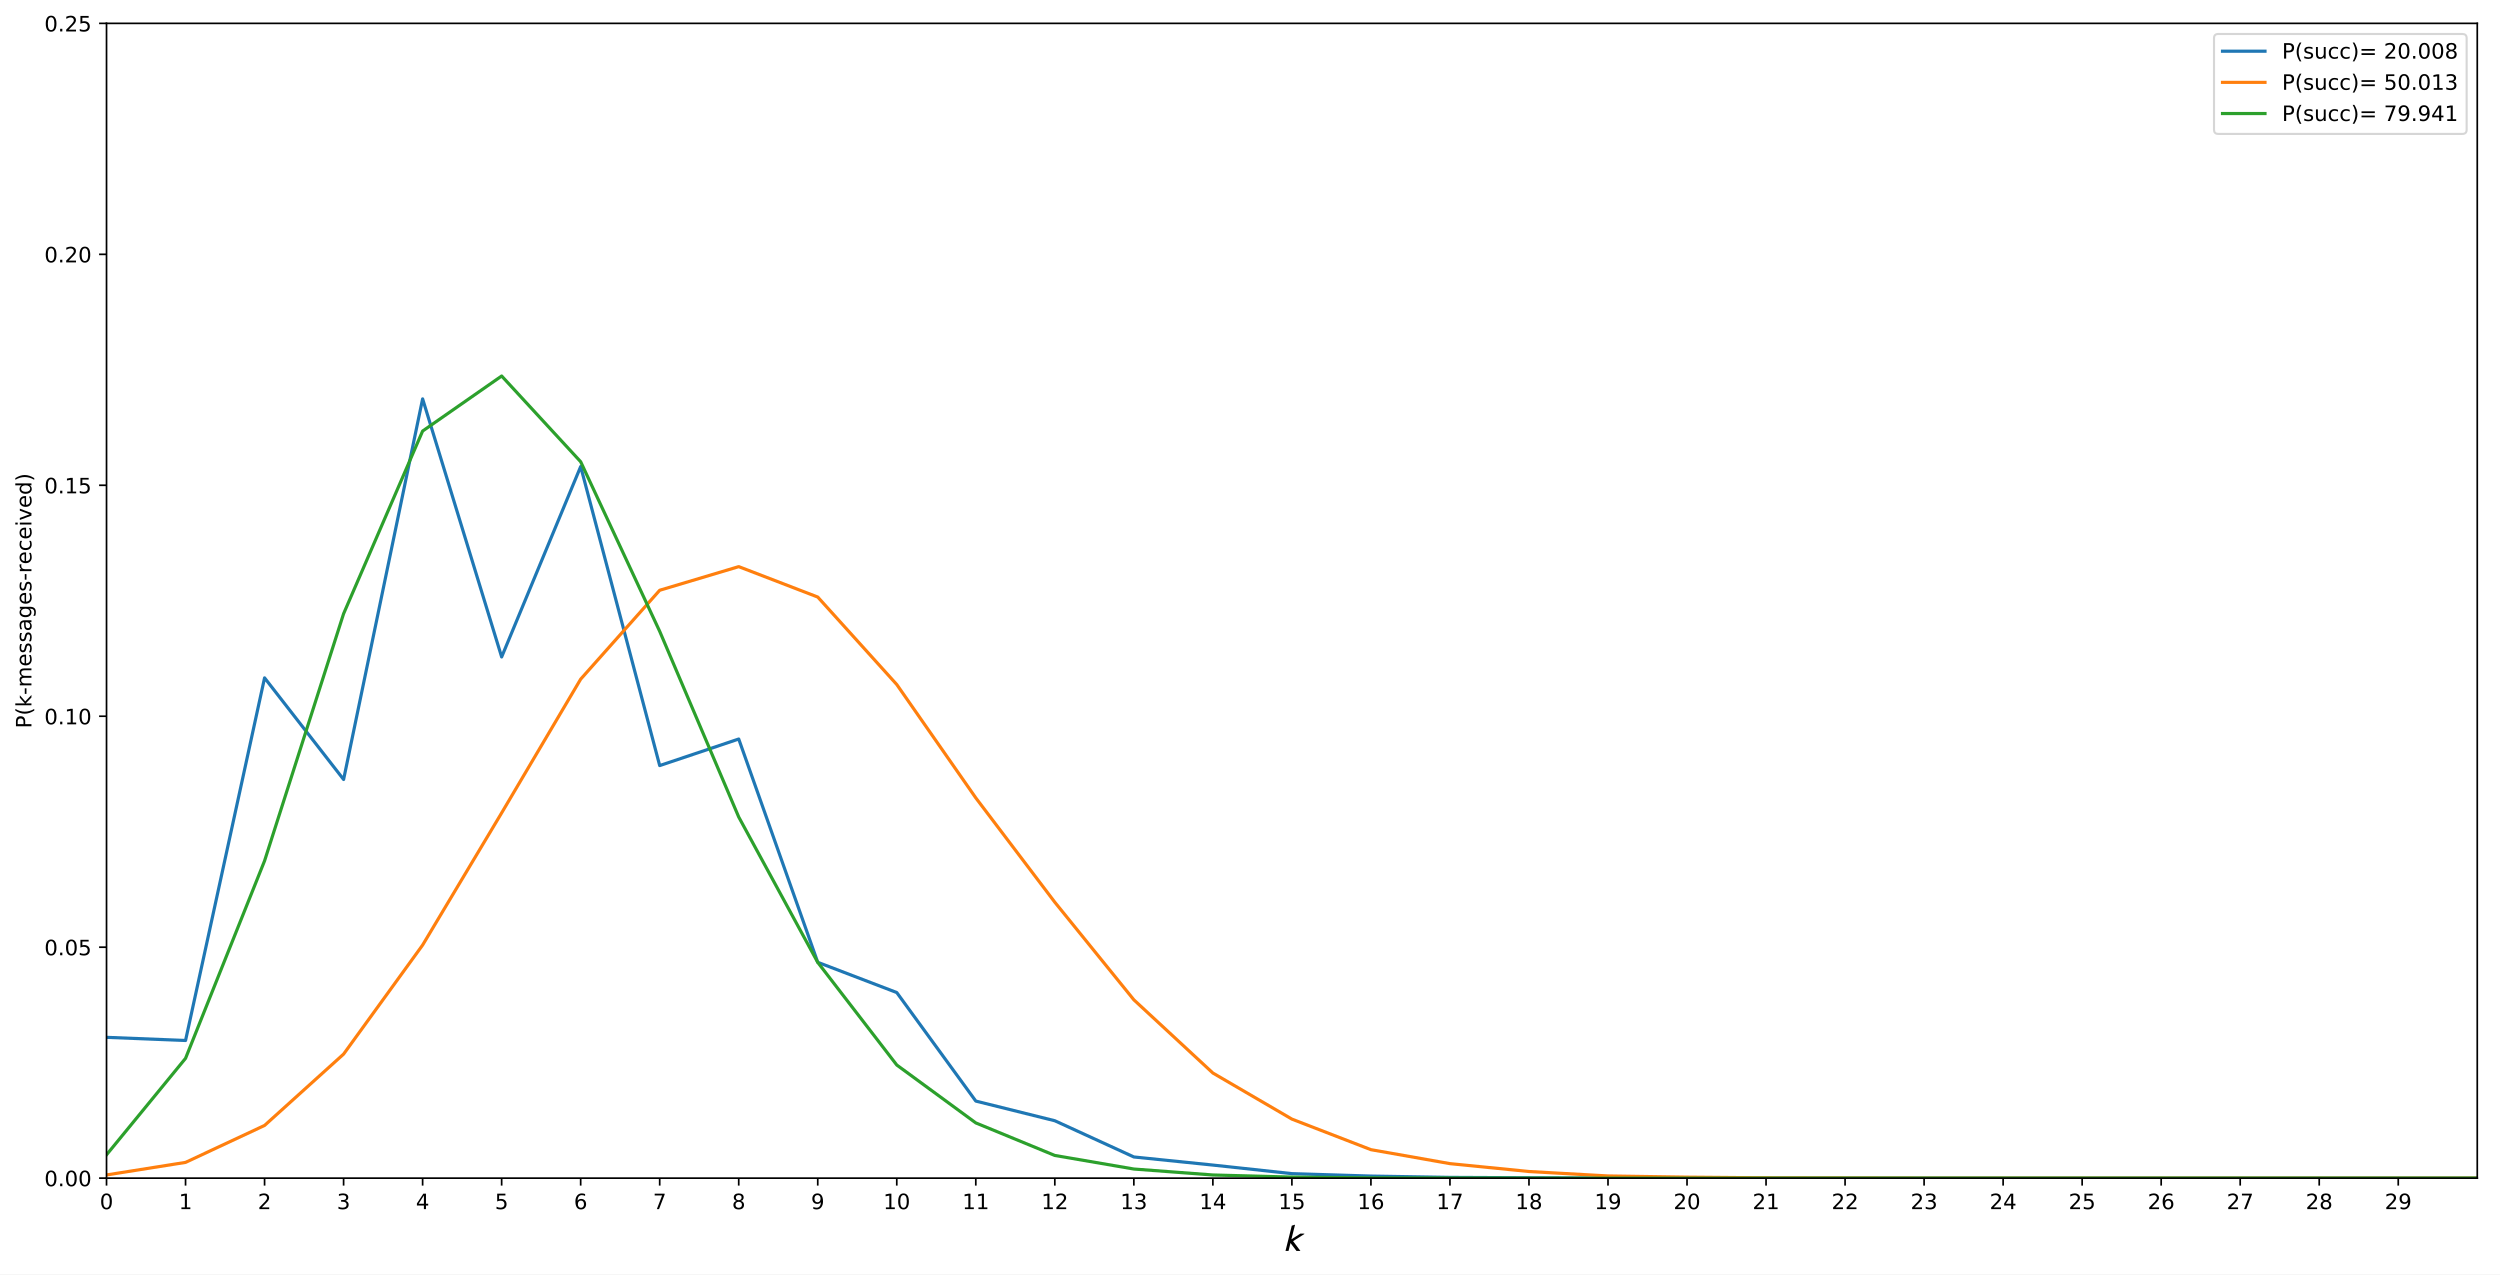
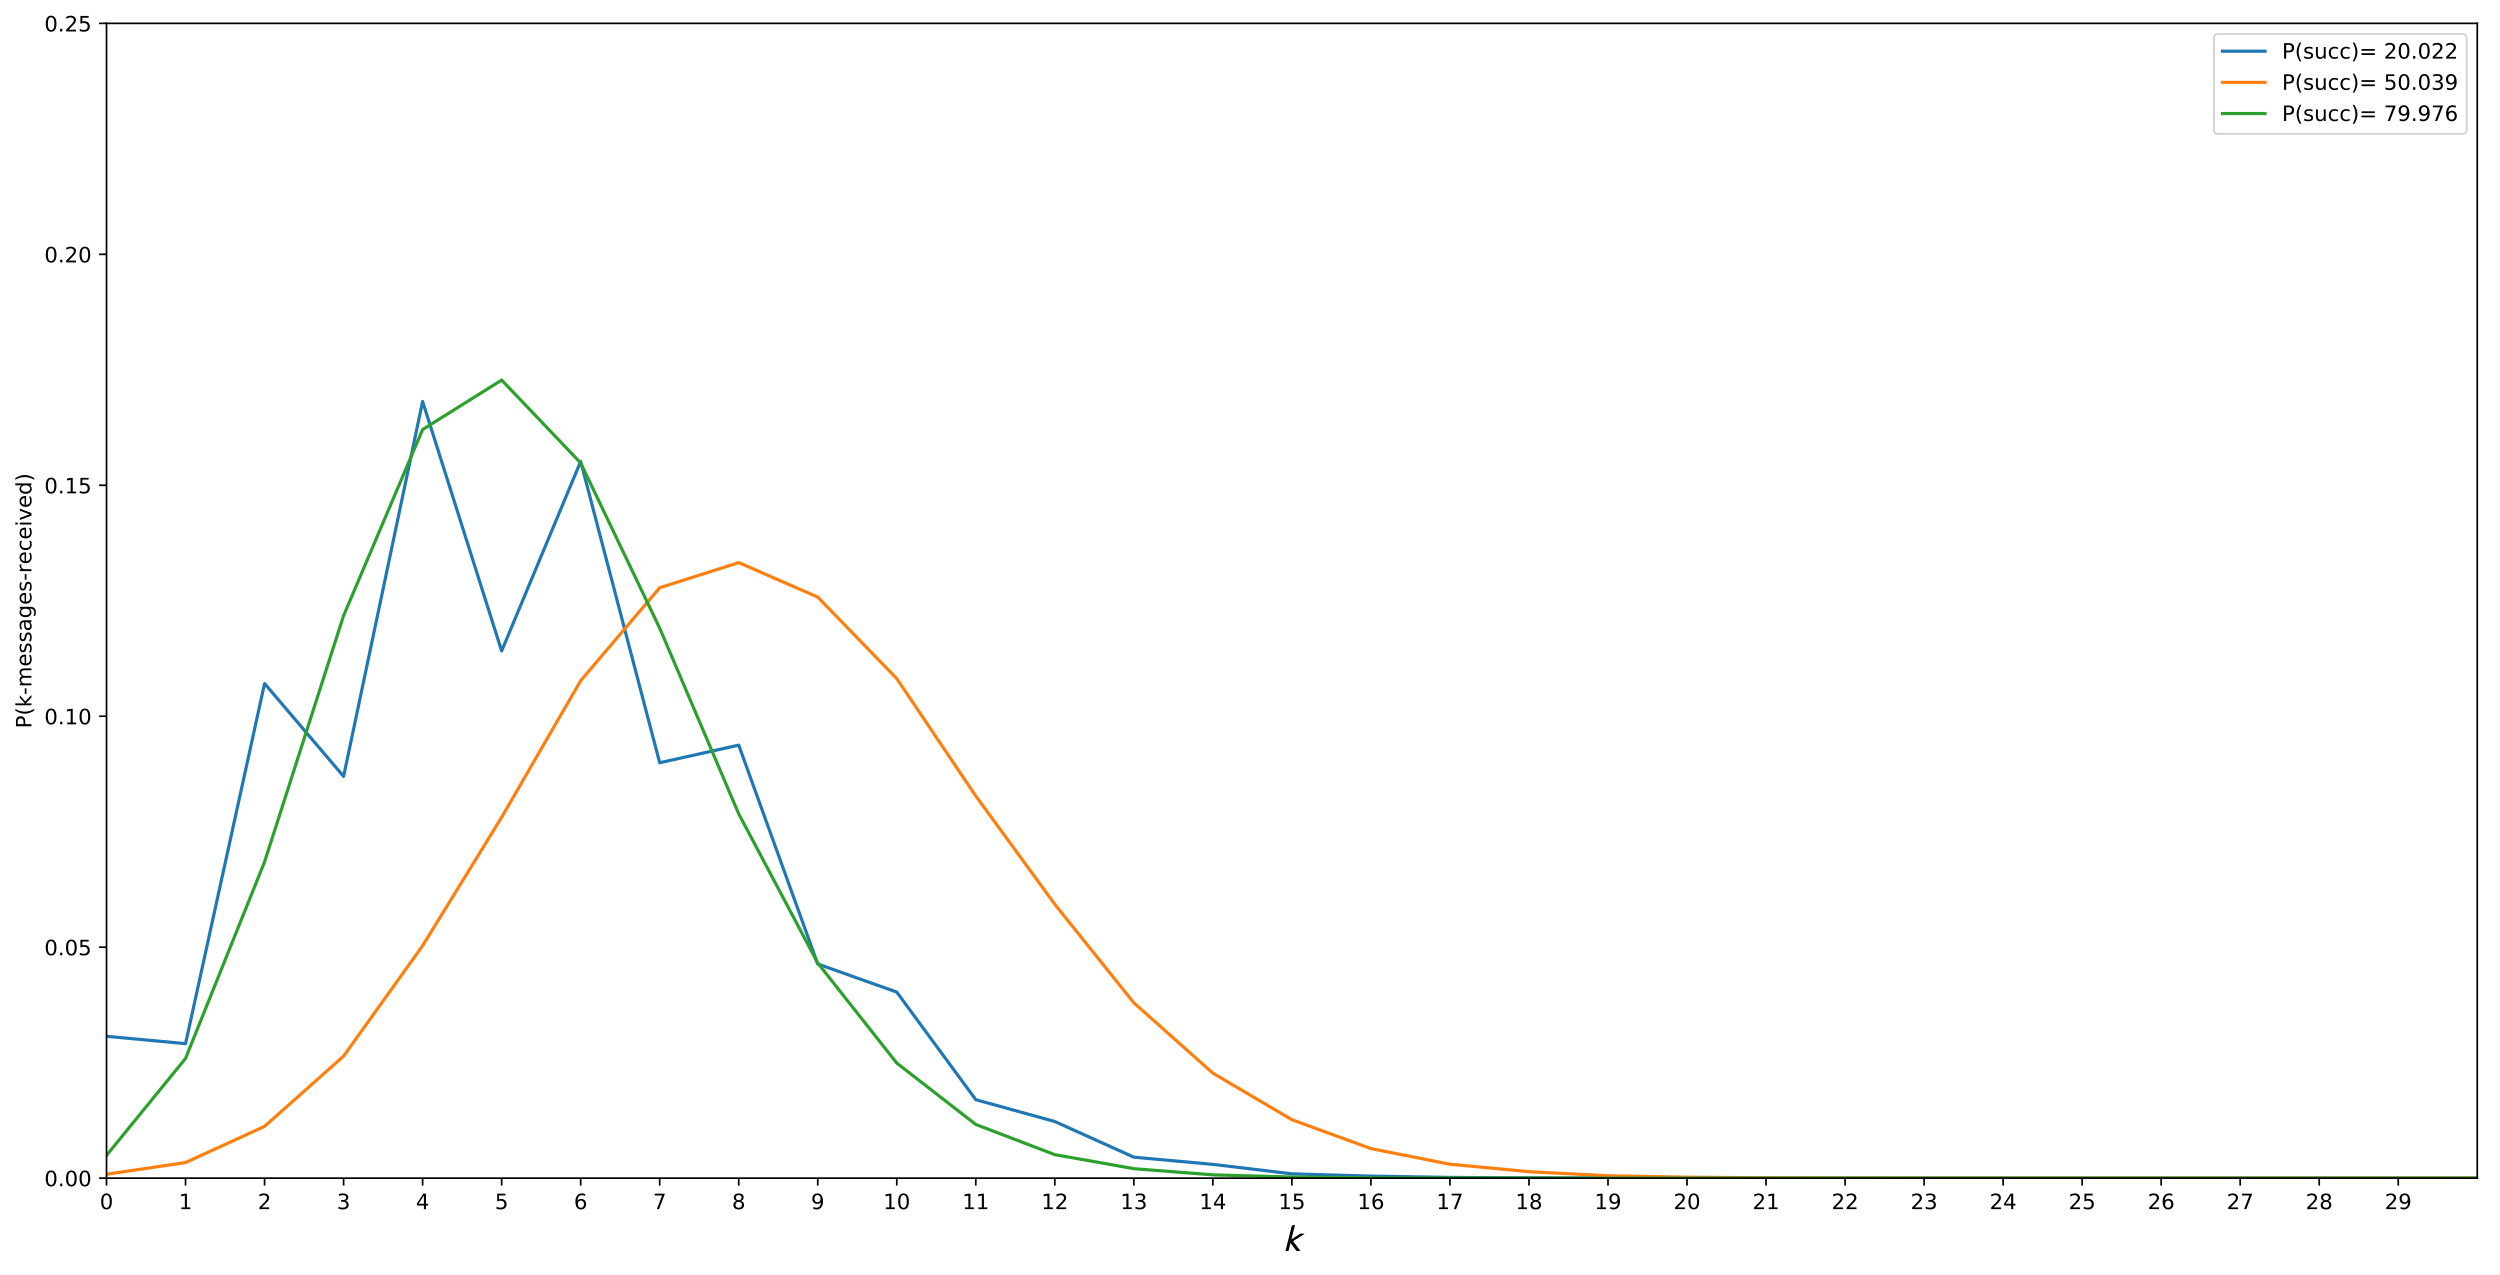
<svg xmlns="http://www.w3.org/2000/svg" xmlns:xlink="http://www.w3.org/1999/xlink" height="599.898pt" version="1.1" viewBox="0 0 1176.844 599.898" width="1176.844pt">
  <defs>
    <style type="text/css">
*{stroke-linecap:butt;stroke-linejoin:round;}
  </style>
  </defs>
  <g id="figure_1">
    <g id="patch_1">
      <path d="M 0 599.898  L 1176.844 599.898  L 1176.844 0  L 0 0  z " style="fill:#ffffff;" />
    </g>
    <g id="axes_1">
      <g id="patch_2">
        <path d="M 50.144 554.599  L 1166.144 554.599  L 1166.144 10.999  L 50.144 10.999  z " style="fill:#ffffff;" />
      </g>
      <g id="matplotlib.axis_1">
        <g id="xtick_1">
          <g id="line2d_1">
            <defs>
-               <path d="M 0 0  L 0 3.5  " id="m2c16e39ec2" style="stroke:#000000;stroke-width:0.8;" />
-             </defs>
-             <g>
-               <use style="stroke:#000000;stroke-width:0.8;" x="50.144" xlink:href="#m2c16e39ec2" y="554.599" />
+               <path d="M 0 0  L 0 3.5  " id="m6e1ed3cbc1" style="stroke:#000000;stroke-width:0.8;" />
+             </defs>
+             <g>
+               <use style="stroke:#000000;stroke-width:0.8;" x="50.144" xlink:href="#m6e1ed3cbc1" y="554.599" />
            </g>
          </g>
          <g id="text_1">
            <defs>
              <path d="M 31.781 66.406  Q 24.172 66.406 20.328 58.906  Q 16.5 51.422 16.5 36.375  Q 16.5 21.391 20.328 13.891  Q 24.172 6.391 31.781 6.391  Q 39.453 6.391 43.281 13.891  Q 47.125 21.391 47.125 36.375  Q 47.125 51.422 43.281 58.906  Q 39.453 66.406 31.781 66.406  z M 31.781 74.219  Q 44.047 74.219 50.516 64.516  Q 56.984 54.828 56.984 36.375  Q 56.984 17.969 50.516 8.266  Q 44.047 -1.422 31.781 -1.422  Q 19.531 -1.422 13.062 8.266  Q 6.594 17.969 6.594 36.375  Q 6.594 54.828 13.062 64.516  Q 19.531 74.219 31.781 74.219  z " id="DejaVuSans-48" />
            </defs>
            <g transform="translate(46.9625 569.1977)scale(0.1 -0.1)">
              <use xlink:href="#DejaVuSans-48" />
            </g>
          </g>
        </g>
        <g id="xtick_2">
          <g id="line2d_2">
            <g>
-               <use style="stroke:#000000;stroke-width:0.8;" x="87.344" xlink:href="#m2c16e39ec2" y="554.599" />
+               <use style="stroke:#000000;stroke-width:0.8;" x="87.344" xlink:href="#m6e1ed3cbc1" y="554.599" />
            </g>
          </g>
          <g id="text_2">
            <defs>
              <path d="M 12.406 8.297  L 28.516 8.297  L 28.516 63.922  L 10.984 60.406  L 10.984 69.391  L 28.422 72.906  L 38.281 72.906  L 38.281 8.297  L 54.391 8.297  L 54.391 0  L 12.406 0  z " id="DejaVuSans-49" />
            </defs>
            <g transform="translate(84.1625 569.1977)scale(0.1 -0.1)">
              <use xlink:href="#DejaVuSans-49" />
            </g>
          </g>
        </g>
        <g id="xtick_3">
          <g id="line2d_3">
            <g>
-               <use style="stroke:#000000;stroke-width:0.8;" x="124.544" xlink:href="#m2c16e39ec2" y="554.599" />
+               <use style="stroke:#000000;stroke-width:0.8;" x="124.544" xlink:href="#m6e1ed3cbc1" y="554.599" />
            </g>
          </g>
          <g id="text_3">
            <defs>
              <path d="M 19.188 8.297  L 53.609 8.297  L 53.609 0  L 7.328 0  L 7.328 8.297  Q 12.938 14.109 22.625 23.891  Q 32.328 33.688 34.812 36.531  Q 39.547 41.844 41.422 45.531  Q 43.312 49.219 43.312 52.781  Q 43.312 58.594 39.234 62.25  Q 35.156 65.922 28.609 65.922  Q 23.969 65.922 18.812 64.312  Q 13.672 62.703 7.812 59.422  L 7.812 69.391  Q 13.766 71.781 18.938 73  Q 24.125 74.219 28.422 74.219  Q 39.75 74.219 46.484 68.547  Q 53.219 62.891 53.219 53.422  Q 53.219 48.922 51.531 44.891  Q 49.859 40.875 45.406 35.406  Q 44.188 33.984 37.641 27.219  Q 31.109 20.453 19.188 8.297  z " id="DejaVuSans-50" />
            </defs>
            <g transform="translate(121.3625 569.1977)scale(0.1 -0.1)">
              <use xlink:href="#DejaVuSans-50" />
            </g>
          </g>
        </g>
        <g id="xtick_4">
          <g id="line2d_4">
            <g>
-               <use style="stroke:#000000;stroke-width:0.8;" x="161.744" xlink:href="#m2c16e39ec2" y="554.599" />
+               <use style="stroke:#000000;stroke-width:0.8;" x="161.744" xlink:href="#m6e1ed3cbc1" y="554.599" />
            </g>
          </g>
          <g id="text_4">
            <defs>
              <path d="M 40.578 39.312  Q 47.656 37.797 51.625 33  Q 55.609 28.219 55.609 21.188  Q 55.609 10.406 48.188 4.484  Q 40.766 -1.422 27.094 -1.422  Q 22.516 -1.422 17.656 -0.516  Q 12.797 0.391 7.625 2.203  L 7.625 11.719  Q 11.719 9.328 16.594 8.109  Q 21.484 6.891 26.812 6.891  Q 36.078 6.891 40.938 10.547  Q 45.797 14.203 45.797 21.188  Q 45.797 27.641 41.281 31.266  Q 36.766 34.906 28.719 34.906  L 20.219 34.906  L 20.219 43.016  L 29.109 43.016  Q 36.375 43.016 40.234 45.922  Q 44.094 48.828 44.094 54.297  Q 44.094 59.906 40.109 62.906  Q 36.141 65.922 28.719 65.922  Q 24.656 65.922 20.016 65.031  Q 15.375 64.156 9.812 62.312  L 9.812 71.094  Q 15.438 72.656 20.344 73.438  Q 25.25 74.219 29.594 74.219  Q 40.828 74.219 47.359 69.109  Q 53.906 64.016 53.906 55.328  Q 53.906 49.266 50.438 45.094  Q 46.969 40.922 40.578 39.312  z " id="DejaVuSans-51" />
            </defs>
            <g transform="translate(158.5625 569.1977)scale(0.1 -0.1)">
              <use xlink:href="#DejaVuSans-51" />
            </g>
          </g>
        </g>
        <g id="xtick_5">
          <g id="line2d_5">
            <g>
-               <use style="stroke:#000000;stroke-width:0.8;" x="198.944" xlink:href="#m2c16e39ec2" y="554.599" />
+               <use style="stroke:#000000;stroke-width:0.8;" x="198.944" xlink:href="#m6e1ed3cbc1" y="554.599" />
            </g>
          </g>
          <g id="text_5">
            <defs>
              <path d="M 37.797 64.312  L 12.891 25.391  L 37.797 25.391  z M 35.203 72.906  L 47.609 72.906  L 47.609 25.391  L 58.016 25.391  L 58.016 17.188  L 47.609 17.188  L 47.609 0  L 37.797 0  L 37.797 17.188  L 4.891 17.188  L 4.891 26.703  z " id="DejaVuSans-52" />
            </defs>
            <g transform="translate(195.7625 569.1977)scale(0.1 -0.1)">
              <use xlink:href="#DejaVuSans-52" />
            </g>
          </g>
        </g>
        <g id="xtick_6">
          <g id="line2d_6">
            <g>
-               <use style="stroke:#000000;stroke-width:0.8;" x="236.144" xlink:href="#m2c16e39ec2" y="554.599" />
+               <use style="stroke:#000000;stroke-width:0.8;" x="236.144" xlink:href="#m6e1ed3cbc1" y="554.599" />
            </g>
          </g>
          <g id="text_6">
            <defs>
              <path d="M 10.797 72.906  L 49.516 72.906  L 49.516 64.594  L 19.828 64.594  L 19.828 46.734  Q 21.969 47.469 24.109 47.828  Q 26.266 48.188 28.422 48.188  Q 40.625 48.188 47.75 41.5  Q 54.891 34.812 54.891 23.391  Q 54.891 11.625 47.562 5.094  Q 40.234 -1.422 26.906 -1.422  Q 22.312 -1.422 17.547 -0.641  Q 12.797 0.141 7.719 1.703  L 7.719 11.625  Q 12.109 9.234 16.797 8.062  Q 21.484 6.891 26.703 6.891  Q 35.156 6.891 40.078 11.328  Q 45.016 15.766 45.016 23.391  Q 45.016 31 40.078 35.438  Q 35.156 39.891 26.703 39.891  Q 22.75 39.891 18.812 39.016  Q 14.891 38.141 10.797 36.281  z " id="DejaVuSans-53" />
            </defs>
            <g transform="translate(232.9625 569.1977)scale(0.1 -0.1)">
              <use xlink:href="#DejaVuSans-53" />
            </g>
          </g>
        </g>
        <g id="xtick_7">
          <g id="line2d_7">
            <g>
-               <use style="stroke:#000000;stroke-width:0.8;" x="273.344" xlink:href="#m2c16e39ec2" y="554.599" />
+               <use style="stroke:#000000;stroke-width:0.8;" x="273.344" xlink:href="#m6e1ed3cbc1" y="554.599" />
            </g>
          </g>
          <g id="text_7">
            <defs>
              <path d="M 33.016 40.375  Q 26.375 40.375 22.484 35.828  Q 18.609 31.297 18.609 23.391  Q 18.609 15.531 22.484 10.953  Q 26.375 6.391 33.016 6.391  Q 39.656 6.391 43.531 10.953  Q 47.406 15.531 47.406 23.391  Q 47.406 31.297 43.531 35.828  Q 39.656 40.375 33.016 40.375  z M 52.594 71.297  L 52.594 62.312  Q 48.875 64.062 45.094 64.984  Q 41.312 65.922 37.594 65.922  Q 27.828 65.922 22.672 59.328  Q 17.531 52.734 16.797 39.406  Q 19.672 43.656 24.016 45.922  Q 28.375 48.188 33.594 48.188  Q 44.578 48.188 50.953 41.516  Q 57.328 34.859 57.328 23.391  Q 57.328 12.156 50.688 5.359  Q 44.047 -1.422 33.016 -1.422  Q 20.359 -1.422 13.672 8.266  Q 6.984 17.969 6.984 36.375  Q 6.984 53.656 15.188 63.938  Q 23.391 74.219 37.203 74.219  Q 40.922 74.219 44.703 73.484  Q 48.484 72.75 52.594 71.297  z " id="DejaVuSans-54" />
            </defs>
            <g transform="translate(270.1625 569.1977)scale(0.1 -0.1)">
              <use xlink:href="#DejaVuSans-54" />
            </g>
          </g>
        </g>
        <g id="xtick_8">
          <g id="line2d_8">
            <g>
-               <use style="stroke:#000000;stroke-width:0.8;" x="310.544" xlink:href="#m2c16e39ec2" y="554.599" />
+               <use style="stroke:#000000;stroke-width:0.8;" x="310.544" xlink:href="#m6e1ed3cbc1" y="554.599" />
            </g>
          </g>
          <g id="text_8">
            <defs>
              <path d="M 8.203 72.906  L 55.078 72.906  L 55.078 68.703  L 28.609 0  L 18.312 0  L 43.219 64.594  L 8.203 64.594  z " id="DejaVuSans-55" />
            </defs>
            <g transform="translate(307.3625 569.1977)scale(0.1 -0.1)">
              <use xlink:href="#DejaVuSans-55" />
            </g>
          </g>
        </g>
        <g id="xtick_9">
          <g id="line2d_9">
            <g>
-               <use style="stroke:#000000;stroke-width:0.8;" x="347.744" xlink:href="#m2c16e39ec2" y="554.599" />
+               <use style="stroke:#000000;stroke-width:0.8;" x="347.744" xlink:href="#m6e1ed3cbc1" y="554.599" />
            </g>
          </g>
          <g id="text_9">
            <defs>
              <path d="M 31.781 34.625  Q 24.75 34.625 20.719 30.859  Q 16.703 27.094 16.703 20.516  Q 16.703 13.922 20.719 10.156  Q 24.75 6.391 31.781 6.391  Q 38.812 6.391 42.859 10.172  Q 46.922 13.969 46.922 20.516  Q 46.922 27.094 42.891 30.859  Q 38.875 34.625 31.781 34.625  z M 21.922 38.812  Q 15.578 40.375 12.031 44.719  Q 8.5 49.078 8.5 55.328  Q 8.5 64.062 14.719 69.141  Q 20.953 74.219 31.781 74.219  Q 42.672 74.219 48.875 69.141  Q 55.078 64.062 55.078 55.328  Q 55.078 49.078 51.531 44.719  Q 48 40.375 41.703 38.812  Q 48.828 37.156 52.797 32.312  Q 56.781 27.484 56.781 20.516  Q 56.781 9.906 50.312 4.234  Q 43.844 -1.422 31.781 -1.422  Q 19.734 -1.422 13.25 4.234  Q 6.781 9.906 6.781 20.516  Q 6.781 27.484 10.781 32.312  Q 14.797 37.156 21.922 38.812  z M 18.312 54.391  Q 18.312 48.734 21.844 45.562  Q 25.391 42.391 31.781 42.391  Q 38.141 42.391 41.719 45.562  Q 45.312 48.734 45.312 54.391  Q 45.312 60.062 41.719 63.234  Q 38.141 66.406 31.781 66.406  Q 25.391 66.406 21.844 63.234  Q 18.312 60.062 18.312 54.391  z " id="DejaVuSans-56" />
            </defs>
            <g transform="translate(344.5625 569.1977)scale(0.1 -0.1)">
              <use xlink:href="#DejaVuSans-56" />
            </g>
          </g>
        </g>
        <g id="xtick_10">
          <g id="line2d_10">
            <g>
-               <use style="stroke:#000000;stroke-width:0.8;" x="384.944" xlink:href="#m2c16e39ec2" y="554.599" />
+               <use style="stroke:#000000;stroke-width:0.8;" x="384.944" xlink:href="#m6e1ed3cbc1" y="554.599" />
            </g>
          </g>
          <g id="text_10">
            <defs>
              <path d="M 10.984 1.516  L 10.984 10.5  Q 14.703 8.734 18.5 7.812  Q 22.312 6.891 25.984 6.891  Q 35.75 6.891 40.891 13.453  Q 46.047 20.016 46.781 33.406  Q 43.953 29.203 39.594 26.953  Q 35.25 24.703 29.984 24.703  Q 19.047 24.703 12.672 31.312  Q 6.297 37.938 6.297 49.422  Q 6.297 60.641 12.938 67.422  Q 19.578 74.219 30.609 74.219  Q 43.266 74.219 49.922 64.516  Q 56.594 54.828 56.594 36.375  Q 56.594 19.141 48.406 8.859  Q 40.234 -1.422 26.422 -1.422  Q 22.703 -1.422 18.891 -0.688  Q 15.094 0.047 10.984 1.516  z M 30.609 32.422  Q 37.25 32.422 41.125 36.953  Q 45.016 41.5 45.016 49.422  Q 45.016 57.281 41.125 61.844  Q 37.25 66.406 30.609 66.406  Q 23.969 66.406 20.094 61.844  Q 16.219 57.281 16.219 49.422  Q 16.219 41.5 20.094 36.953  Q 23.969 32.422 30.609 32.422  z " id="DejaVuSans-57" />
            </defs>
            <g transform="translate(381.7625 569.1977)scale(0.1 -0.1)">
              <use xlink:href="#DejaVuSans-57" />
            </g>
          </g>
        </g>
        <g id="xtick_11">
          <g id="line2d_11">
            <g>
-               <use style="stroke:#000000;stroke-width:0.8;" x="422.144" xlink:href="#m2c16e39ec2" y="554.599" />
+               <use style="stroke:#000000;stroke-width:0.8;" x="422.144" xlink:href="#m6e1ed3cbc1" y="554.599" />
            </g>
          </g>
          <g id="text_11">
            <g transform="translate(415.7812 569.1977)scale(0.1 -0.1)">
              <use xlink:href="#DejaVuSans-49" />
              <use x="63.623" xlink:href="#DejaVuSans-48" />
            </g>
          </g>
        </g>
        <g id="xtick_12">
          <g id="line2d_12">
            <g>
-               <use style="stroke:#000000;stroke-width:0.8;" x="459.344" xlink:href="#m2c16e39ec2" y="554.599" />
+               <use style="stroke:#000000;stroke-width:0.8;" x="459.344" xlink:href="#m6e1ed3cbc1" y="554.599" />
            </g>
          </g>
          <g id="text_12">
            <g transform="translate(452.9812 569.1977)scale(0.1 -0.1)">
              <use xlink:href="#DejaVuSans-49" />
              <use x="63.623" xlink:href="#DejaVuSans-49" />
            </g>
          </g>
        </g>
        <g id="xtick_13">
          <g id="line2d_13">
            <g>
-               <use style="stroke:#000000;stroke-width:0.8;" x="496.544" xlink:href="#m2c16e39ec2" y="554.599" />
+               <use style="stroke:#000000;stroke-width:0.8;" x="496.544" xlink:href="#m6e1ed3cbc1" y="554.599" />
            </g>
          </g>
          <g id="text_13">
            <g transform="translate(490.1812 569.1977)scale(0.1 -0.1)">
              <use xlink:href="#DejaVuSans-49" />
              <use x="63.623" xlink:href="#DejaVuSans-50" />
            </g>
          </g>
        </g>
        <g id="xtick_14">
          <g id="line2d_14">
            <g>
-               <use style="stroke:#000000;stroke-width:0.8;" x="533.744" xlink:href="#m2c16e39ec2" y="554.599" />
+               <use style="stroke:#000000;stroke-width:0.8;" x="533.744" xlink:href="#m6e1ed3cbc1" y="554.599" />
            </g>
          </g>
          <g id="text_14">
            <g transform="translate(527.3813 569.1977)scale(0.1 -0.1)">
              <use xlink:href="#DejaVuSans-49" />
              <use x="63.623" xlink:href="#DejaVuSans-51" />
            </g>
          </g>
        </g>
        <g id="xtick_15">
          <g id="line2d_15">
            <g>
-               <use style="stroke:#000000;stroke-width:0.8;" x="570.944" xlink:href="#m2c16e39ec2" y="554.599" />
+               <use style="stroke:#000000;stroke-width:0.8;" x="570.944" xlink:href="#m6e1ed3cbc1" y="554.599" />
            </g>
          </g>
          <g id="text_15">
            <g transform="translate(564.5812 569.1977)scale(0.1 -0.1)">
              <use xlink:href="#DejaVuSans-49" />
              <use x="63.623" xlink:href="#DejaVuSans-52" />
            </g>
          </g>
        </g>
        <g id="xtick_16">
          <g id="line2d_16">
            <g>
-               <use style="stroke:#000000;stroke-width:0.8;" x="608.144" xlink:href="#m2c16e39ec2" y="554.599" />
+               <use style="stroke:#000000;stroke-width:0.8;" x="608.144" xlink:href="#m6e1ed3cbc1" y="554.599" />
            </g>
          </g>
          <g id="text_16">
            <g transform="translate(601.7812 569.1977)scale(0.1 -0.1)">
              <use xlink:href="#DejaVuSans-49" />
              <use x="63.623" xlink:href="#DejaVuSans-53" />
            </g>
          </g>
        </g>
        <g id="xtick_17">
          <g id="line2d_17">
            <g>
-               <use style="stroke:#000000;stroke-width:0.8;" x="645.344" xlink:href="#m2c16e39ec2" y="554.599" />
+               <use style="stroke:#000000;stroke-width:0.8;" x="645.344" xlink:href="#m6e1ed3cbc1" y="554.599" />
            </g>
          </g>
          <g id="text_17">
            <g transform="translate(638.9813 569.1977)scale(0.1 -0.1)">
              <use xlink:href="#DejaVuSans-49" />
              <use x="63.623" xlink:href="#DejaVuSans-54" />
            </g>
          </g>
        </g>
        <g id="xtick_18">
          <g id="line2d_18">
            <g>
-               <use style="stroke:#000000;stroke-width:0.8;" x="682.544" xlink:href="#m2c16e39ec2" y="554.599" />
+               <use style="stroke:#000000;stroke-width:0.8;" x="682.544" xlink:href="#m6e1ed3cbc1" y="554.599" />
            </g>
          </g>
          <g id="text_18">
            <g transform="translate(676.1812 569.1977)scale(0.1 -0.1)">
              <use xlink:href="#DejaVuSans-49" />
              <use x="63.623" xlink:href="#DejaVuSans-55" />
            </g>
          </g>
        </g>
        <g id="xtick_19">
          <g id="line2d_19">
            <g>
-               <use style="stroke:#000000;stroke-width:0.8;" x="719.744" xlink:href="#m2c16e39ec2" y="554.599" />
+               <use style="stroke:#000000;stroke-width:0.8;" x="719.744" xlink:href="#m6e1ed3cbc1" y="554.599" />
            </g>
          </g>
          <g id="text_19">
            <g transform="translate(713.3813 569.1977)scale(0.1 -0.1)">
              <use xlink:href="#DejaVuSans-49" />
              <use x="63.623" xlink:href="#DejaVuSans-56" />
            </g>
          </g>
        </g>
        <g id="xtick_20">
          <g id="line2d_20">
            <g>
-               <use style="stroke:#000000;stroke-width:0.8;" x="756.944" xlink:href="#m2c16e39ec2" y="554.599" />
+               <use style="stroke:#000000;stroke-width:0.8;" x="756.944" xlink:href="#m6e1ed3cbc1" y="554.599" />
            </g>
          </g>
          <g id="text_20">
            <g transform="translate(750.5812 569.1977)scale(0.1 -0.1)">
              <use xlink:href="#DejaVuSans-49" />
              <use x="63.623" xlink:href="#DejaVuSans-57" />
            </g>
          </g>
        </g>
        <g id="xtick_21">
          <g id="line2d_21">
            <g>
-               <use style="stroke:#000000;stroke-width:0.8;" x="794.144" xlink:href="#m2c16e39ec2" y="554.599" />
+               <use style="stroke:#000000;stroke-width:0.8;" x="794.144" xlink:href="#m6e1ed3cbc1" y="554.599" />
            </g>
          </g>
          <g id="text_21">
            <g transform="translate(787.7812 569.1977)scale(0.1 -0.1)">
              <use xlink:href="#DejaVuSans-50" />
              <use x="63.623" xlink:href="#DejaVuSans-48" />
            </g>
          </g>
        </g>
        <g id="xtick_22">
          <g id="line2d_22">
            <g>
-               <use style="stroke:#000000;stroke-width:0.8;" x="831.344" xlink:href="#m2c16e39ec2" y="554.599" />
+               <use style="stroke:#000000;stroke-width:0.8;" x="831.344" xlink:href="#m6e1ed3cbc1" y="554.599" />
            </g>
          </g>
          <g id="text_22">
            <g transform="translate(824.9813 569.1977)scale(0.1 -0.1)">
              <use xlink:href="#DejaVuSans-50" />
              <use x="63.623" xlink:href="#DejaVuSans-49" />
            </g>
          </g>
        </g>
        <g id="xtick_23">
          <g id="line2d_23">
            <g>
-               <use style="stroke:#000000;stroke-width:0.8;" x="868.544" xlink:href="#m2c16e39ec2" y="554.599" />
+               <use style="stroke:#000000;stroke-width:0.8;" x="868.544" xlink:href="#m6e1ed3cbc1" y="554.599" />
            </g>
          </g>
          <g id="text_23">
            <g transform="translate(862.1812 569.1977)scale(0.1 -0.1)">
              <use xlink:href="#DejaVuSans-50" />
              <use x="63.623" xlink:href="#DejaVuSans-50" />
            </g>
          </g>
        </g>
        <g id="xtick_24">
          <g id="line2d_24">
            <g>
-               <use style="stroke:#000000;stroke-width:0.8;" x="905.744" xlink:href="#m2c16e39ec2" y="554.599" />
+               <use style="stroke:#000000;stroke-width:0.8;" x="905.744" xlink:href="#m6e1ed3cbc1" y="554.599" />
            </g>
          </g>
          <g id="text_24">
            <g transform="translate(899.3813 569.1977)scale(0.1 -0.1)">
              <use xlink:href="#DejaVuSans-50" />
              <use x="63.623" xlink:href="#DejaVuSans-51" />
            </g>
          </g>
        </g>
        <g id="xtick_25">
          <g id="line2d_25">
            <g>
-               <use style="stroke:#000000;stroke-width:0.8;" x="942.944" xlink:href="#m2c16e39ec2" y="554.599" />
+               <use style="stroke:#000000;stroke-width:0.8;" x="942.944" xlink:href="#m6e1ed3cbc1" y="554.599" />
            </g>
          </g>
          <g id="text_25">
            <g transform="translate(936.5812 569.1977)scale(0.1 -0.1)">
              <use xlink:href="#DejaVuSans-50" />
              <use x="63.623" xlink:href="#DejaVuSans-52" />
            </g>
          </g>
        </g>
        <g id="xtick_26">
          <g id="line2d_26">
            <g>
-               <use style="stroke:#000000;stroke-width:0.8;" x="980.144" xlink:href="#m2c16e39ec2" y="554.599" />
+               <use style="stroke:#000000;stroke-width:0.8;" x="980.144" xlink:href="#m6e1ed3cbc1" y="554.599" />
            </g>
          </g>
          <g id="text_26">
            <g transform="translate(973.7812 569.1977)scale(0.1 -0.1)">
              <use xlink:href="#DejaVuSans-50" />
              <use x="63.623" xlink:href="#DejaVuSans-53" />
            </g>
          </g>
        </g>
        <g id="xtick_27">
          <g id="line2d_27">
            <g>
-               <use style="stroke:#000000;stroke-width:0.8;" x="1017.344" xlink:href="#m2c16e39ec2" y="554.599" />
+               <use style="stroke:#000000;stroke-width:0.8;" x="1017.344" xlink:href="#m6e1ed3cbc1" y="554.599" />
            </g>
          </g>
          <g id="text_27">
            <g transform="translate(1010.981 569.1977)scale(0.1 -0.1)">
              <use xlink:href="#DejaVuSans-50" />
              <use x="63.623" xlink:href="#DejaVuSans-54" />
            </g>
          </g>
        </g>
        <g id="xtick_28">
          <g id="line2d_28">
            <g>
-               <use style="stroke:#000000;stroke-width:0.8;" x="1054.544" xlink:href="#m2c16e39ec2" y="554.599" />
+               <use style="stroke:#000000;stroke-width:0.8;" x="1054.544" xlink:href="#m6e1ed3cbc1" y="554.599" />
            </g>
          </g>
          <g id="text_28">
            <g transform="translate(1048.181 569.1977)scale(0.1 -0.1)">
              <use xlink:href="#DejaVuSans-50" />
              <use x="63.623" xlink:href="#DejaVuSans-55" />
            </g>
          </g>
        </g>
        <g id="xtick_29">
          <g id="line2d_29">
            <g>
-               <use style="stroke:#000000;stroke-width:0.8;" x="1091.744" xlink:href="#m2c16e39ec2" y="554.599" />
+               <use style="stroke:#000000;stroke-width:0.8;" x="1091.744" xlink:href="#m6e1ed3cbc1" y="554.599" />
            </g>
          </g>
          <g id="text_29">
            <g transform="translate(1085.381 569.1977)scale(0.1 -0.1)">
              <use xlink:href="#DejaVuSans-50" />
              <use x="63.623" xlink:href="#DejaVuSans-56" />
            </g>
          </g>
        </g>
        <g id="xtick_30">
          <g id="line2d_30">
            <g>
-               <use style="stroke:#000000;stroke-width:0.8;" x="1128.944" xlink:href="#m2c16e39ec2" y="554.599" />
+               <use style="stroke:#000000;stroke-width:0.8;" x="1128.944" xlink:href="#m6e1ed3cbc1" y="554.599" />
            </g>
          </g>
          <g id="text_30">
            <g transform="translate(1122.581 569.1977)scale(0.1 -0.1)">
              <use xlink:href="#DejaVuSans-50" />
              <use x="63.623" xlink:href="#DejaVuSans-57" />
            </g>
          </g>
        </g>
        <g id="text_31">
          <defs>
            <path d="M 55.594 45.297  L 55.297 43.906  L 26.094 25.5  L 45.203 0  L 34.906 0  L 19.297 20.703  L 14.203 0  L 6.297 0  L 22.703 66  L 30.297 68.406  L 31.094 67.906  L 21.703 30.297  L 45.203 45.297  z " id="STIXGeneral-Italic-120364" />
          </defs>
          <g transform="translate(604.0037 588.9545)scale(0.18 -0.18)">
            <use transform="translate(0 0.59375)" xlink:href="#STIXGeneral-Italic-120364" />
          </g>
        </g>
      </g>
      <g id="matplotlib.axis_2">
        <g id="ytick_1">
          <g id="line2d_31">
            <defs>
-               <path d="M 0 0  L -3.5 0  " id="m4280255488" style="stroke:#000000;stroke-width:0.8;" />
-             </defs>
-             <g>
-               <use style="stroke:#000000;stroke-width:0.8;" x="50.144" xlink:href="#m4280255488" y="554.599" />
+               <path d="M 0 0  L -3.5 0  " id="m6060dce270" style="stroke:#000000;stroke-width:0.8;" />
+             </defs>
+             <g>
+               <use style="stroke:#000000;stroke-width:0.8;" x="50.144" xlink:href="#m6060dce270" y="554.599" />
            </g>
          </g>
          <g id="text_32">
            <defs>
              <path d="M 10.688 12.406  L 21 12.406  L 21 0  L 10.688 0  z " id="DejaVuSans-46" />
            </defs>
            <g transform="translate(20.87813 558.3984)scale(0.1 -0.1)">
              <use xlink:href="#DejaVuSans-48" />
              <use x="63.623" xlink:href="#DejaVuSans-46" />
              <use x="95.41" xlink:href="#DejaVuSans-48" />
              <use x="159.033" xlink:href="#DejaVuSans-48" />
            </g>
          </g>
        </g>
        <g id="ytick_2">
          <g id="line2d_32">
            <g>
-               <use style="stroke:#000000;stroke-width:0.8;" x="50.144" xlink:href="#m4280255488" y="445.879" />
+               <use style="stroke:#000000;stroke-width:0.8;" x="50.144" xlink:href="#m6060dce270" y="445.879" />
            </g>
          </g>
          <g id="text_33">
            <g transform="translate(20.87813 449.6784)scale(0.1 -0.1)">
              <use xlink:href="#DejaVuSans-48" />
              <use x="63.623" xlink:href="#DejaVuSans-46" />
              <use x="95.41" xlink:href="#DejaVuSans-48" />
              <use x="159.033" xlink:href="#DejaVuSans-53" />
            </g>
          </g>
        </g>
        <g id="ytick_3">
          <g id="line2d_33">
            <g>
-               <use style="stroke:#000000;stroke-width:0.8;" x="50.144" xlink:href="#m4280255488" y="337.159" />
+               <use style="stroke:#000000;stroke-width:0.8;" x="50.144" xlink:href="#m6060dce270" y="337.159" />
            </g>
          </g>
          <g id="text_34">
            <g transform="translate(20.87813 340.9584)scale(0.1 -0.1)">
              <use xlink:href="#DejaVuSans-48" />
              <use x="63.623" xlink:href="#DejaVuSans-46" />
              <use x="95.41" xlink:href="#DejaVuSans-49" />
              <use x="159.033" xlink:href="#DejaVuSans-48" />
            </g>
          </g>
        </g>
        <g id="ytick_4">
          <g id="line2d_34">
            <g>
-               <use style="stroke:#000000;stroke-width:0.8;" x="50.144" xlink:href="#m4280255488" y="228.439" />
+               <use style="stroke:#000000;stroke-width:0.8;" x="50.144" xlink:href="#m6060dce270" y="228.439" />
            </g>
          </g>
          <g id="text_35">
            <g transform="translate(20.87813 232.2384)scale(0.1 -0.1)">
              <use xlink:href="#DejaVuSans-48" />
              <use x="63.623" xlink:href="#DejaVuSans-46" />
              <use x="95.41" xlink:href="#DejaVuSans-49" />
              <use x="159.033" xlink:href="#DejaVuSans-53" />
            </g>
          </g>
        </g>
        <g id="ytick_5">
          <g id="line2d_35">
            <g>
-               <use style="stroke:#000000;stroke-width:0.8;" x="50.144" xlink:href="#m4280255488" y="119.719" />
+               <use style="stroke:#000000;stroke-width:0.8;" x="50.144" xlink:href="#m6060dce270" y="119.719" />
            </g>
          </g>
          <g id="text_36">
            <g transform="translate(20.87813 123.5184)scale(0.1 -0.1)">
              <use xlink:href="#DejaVuSans-48" />
              <use x="63.623" xlink:href="#DejaVuSans-46" />
              <use x="95.41" xlink:href="#DejaVuSans-50" />
              <use x="159.033" xlink:href="#DejaVuSans-48" />
            </g>
          </g>
        </g>
        <g id="ytick_6">
          <g id="line2d_36">
            <g>
-               <use style="stroke:#000000;stroke-width:0.8;" x="50.144" xlink:href="#m4280255488" y="10.999" />
+               <use style="stroke:#000000;stroke-width:0.8;" x="50.144" xlink:href="#m6060dce270" y="10.999" />
            </g>
          </g>
          <g id="text_37">
            <g transform="translate(20.87813 14.79844)scale(0.1 -0.1)">
              <use xlink:href="#DejaVuSans-48" />
              <use x="63.623" xlink:href="#DejaVuSans-46" />
              <use x="95.41" xlink:href="#DejaVuSans-50" />
              <use x="159.033" xlink:href="#DejaVuSans-53" />
            </g>
          </g>
        </g>
        <g id="text_38">
          <defs>
            <path d="M 19.672 64.797  L 19.672 37.406  L 32.078 37.406  Q 38.969 37.406 42.719 40.969  Q 46.484 44.531 46.484 51.125  Q 46.484 57.672 42.719 61.234  Q 38.969 64.797 32.078 64.797  z M 9.812 72.906  L 32.078 72.906  Q 44.344 72.906 50.609 67.359  Q 56.891 61.812 56.891 51.125  Q 56.891 40.328 50.609 34.812  Q 44.344 29.297 32.078 29.297  L 19.672 29.297  L 19.672 0  L 9.812 0  z " id="DejaVuSans-80" />
            <path d="M 31 75.875  Q 24.469 64.656 21.281 53.656  Q 18.109 42.672 18.109 31.391  Q 18.109 20.125 21.312 9.062  Q 24.516 -2 31 -13.188  L 23.188 -13.188  Q 15.875 -1.703 12.234 9.375  Q 8.594 20.453 8.594 31.391  Q 8.594 42.281 12.203 53.312  Q 15.828 64.359 23.188 75.875  z " id="DejaVuSans-40" />
            <path d="M 9.078 75.984  L 18.109 75.984  L 18.109 31.109  L 44.922 54.688  L 56.391 54.688  L 27.391 29.109  L 57.625 0  L 45.906 0  L 18.109 26.703  L 18.109 0  L 9.078 0  z " id="DejaVuSans-107" />
            <path d="M 4.891 31.391  L 31.203 31.391  L 31.203 23.391  L 4.891 23.391  z " id="DejaVuSans-45" />
            <path d="M 52 44.188  Q 55.375 50.25 60.062 53.125  Q 64.75 56 71.094 56  Q 79.641 56 84.281 50.016  Q 88.922 44.047 88.922 33.016  L 88.922 0  L 79.891 0  L 79.891 32.719  Q 79.891 40.578 77.094 44.375  Q 74.312 48.188 68.609 48.188  Q 61.625 48.188 57.562 43.547  Q 53.516 38.922 53.516 30.906  L 53.516 0  L 44.484 0  L 44.484 32.719  Q 44.484 40.625 41.703 44.406  Q 38.922 48.188 33.109 48.188  Q 26.219 48.188 22.156 43.531  Q 18.109 38.875 18.109 30.906  L 18.109 0  L 9.078 0  L 9.078 54.688  L 18.109 54.688  L 18.109 46.188  Q 21.188 51.219 25.484 53.609  Q 29.781 56 35.688 56  Q 41.656 56 45.828 52.969  Q 50 49.953 52 44.188  z " id="DejaVuSans-109" />
            <path d="M 56.203 29.594  L 56.203 25.203  L 14.891 25.203  Q 15.484 15.922 20.484 11.062  Q 25.484 6.203 34.422 6.203  Q 39.594 6.203 44.453 7.469  Q 49.312 8.734 54.109 11.281  L 54.109 2.781  Q 49.266 0.734 44.188 -0.344  Q 39.109 -1.422 33.891 -1.422  Q 20.797 -1.422 13.156 6.188  Q 5.516 13.812 5.516 26.812  Q 5.516 40.234 12.766 48.109  Q 20.016 56 32.328 56  Q 43.359 56 49.781 48.891  Q 56.203 41.797 56.203 29.594  z M 47.219 32.234  Q 47.125 39.594 43.094 43.984  Q 39.062 48.391 32.422 48.391  Q 24.906 48.391 20.391 44.141  Q 15.875 39.891 15.188 32.172  z " id="DejaVuSans-101" />
            <path d="M 44.281 53.078  L 44.281 44.578  Q 40.484 46.531 36.375 47.5  Q 32.281 48.484 27.875 48.484  Q 21.188 48.484 17.844 46.438  Q 14.5 44.391 14.5 40.281  Q 14.5 37.156 16.891 35.375  Q 19.281 33.594 26.516 31.984  L 29.594 31.297  Q 39.156 29.25 43.188 25.516  Q 47.219 21.781 47.219 15.094  Q 47.219 7.469 41.188 3.016  Q 35.156 -1.422 24.609 -1.422  Q 20.219 -1.422 15.453 -0.562  Q 10.688 0.297 5.422 2  L 5.422 11.281  Q 10.406 8.688 15.234 7.391  Q 20.062 6.109 24.812 6.109  Q 31.156 6.109 34.562 8.281  Q 37.984 10.453 37.984 14.406  Q 37.984 18.062 35.516 20.016  Q 33.062 21.969 24.703 23.781  L 21.578 24.516  Q 13.234 26.266 9.516 29.906  Q 5.812 33.547 5.812 39.891  Q 5.812 47.609 11.281 51.797  Q 16.75 56 26.812 56  Q 31.781 56 36.172 55.266  Q 40.578 54.547 44.281 53.078  z " id="DejaVuSans-115" />
            <path d="M 34.281 27.484  Q 23.391 27.484 19.188 25  Q 14.984 22.516 14.984 16.5  Q 14.984 11.719 18.141 8.906  Q 21.297 6.109 26.703 6.109  Q 34.188 6.109 38.703 11.406  Q 43.219 16.703 43.219 25.484  L 43.219 27.484  z M 52.203 31.203  L 52.203 0  L 43.219 0  L 43.219 8.297  Q 40.141 3.328 35.547 0.953  Q 30.953 -1.422 24.312 -1.422  Q 15.922 -1.422 10.953 3.297  Q 6 8.016 6 15.922  Q 6 25.141 12.172 29.828  Q 18.359 34.516 30.609 34.516  L 43.219 34.516  L 43.219 35.406  Q 43.219 41.609 39.141 45  Q 35.062 48.391 27.688 48.391  Q 23 48.391 18.547 47.266  Q 14.109 46.141 10.016 43.891  L 10.016 52.203  Q 14.938 54.109 19.578 55.047  Q 24.219 56 28.609 56  Q 40.484 56 46.344 49.844  Q 52.203 43.703 52.203 31.203  z " id="DejaVuSans-97" />
            <path d="M 45.406 27.984  Q 45.406 37.75 41.375 43.109  Q 37.359 48.484 30.078 48.484  Q 22.859 48.484 18.828 43.109  Q 14.797 37.75 14.797 27.984  Q 14.797 18.266 18.828 12.891  Q 22.859 7.516 30.078 7.516  Q 37.359 7.516 41.375 12.891  Q 45.406 18.266 45.406 27.984  z M 54.391 6.781  Q 54.391 -7.172 48.188 -13.984  Q 42 -20.797 29.203 -20.797  Q 24.469 -20.797 20.266 -20.094  Q 16.062 -19.391 12.109 -17.922  L 12.109 -9.188  Q 16.062 -11.328 19.922 -12.344  Q 23.781 -13.375 27.781 -13.375  Q 36.625 -13.375 41.016 -8.766  Q 45.406 -4.156 45.406 5.172  L 45.406 9.625  Q 42.625 4.781 38.281 2.391  Q 33.938 0 27.875 0  Q 17.828 0 11.672 7.656  Q 5.516 15.328 5.516 27.984  Q 5.516 40.672 11.672 48.328  Q 17.828 56 27.875 56  Q 33.938 56 38.281 53.609  Q 42.625 51.219 45.406 46.391  L 45.406 54.688  L 54.391 54.688  z " id="DejaVuSans-103" />
            <path d="M 41.109 46.297  Q 39.594 47.172 37.812 47.578  Q 36.031 48 33.891 48  Q 26.266 48 22.188 43.047  Q 18.109 38.094 18.109 28.812  L 18.109 0  L 9.078 0  L 9.078 54.688  L 18.109 54.688  L 18.109 46.188  Q 20.953 51.172 25.484 53.578  Q 30.031 56 36.531 56  Q 37.453 56 38.578 55.875  Q 39.703 55.766 41.062 55.516  z " id="DejaVuSans-114" />
            <path d="M 48.781 52.594  L 48.781 44.188  Q 44.969 46.297 41.141 47.344  Q 37.312 48.391 33.406 48.391  Q 24.656 48.391 19.812 42.844  Q 14.984 37.312 14.984 27.297  Q 14.984 17.281 19.812 11.734  Q 24.656 6.203 33.406 6.203  Q 37.312 6.203 41.141 7.25  Q 44.969 8.297 48.781 10.406  L 48.781 2.094  Q 45.016 0.344 40.984 -0.531  Q 36.969 -1.422 32.422 -1.422  Q 20.062 -1.422 12.781 6.344  Q 5.516 14.109 5.516 27.297  Q 5.516 40.672 12.859 48.328  Q 20.219 56 33.016 56  Q 37.156 56 41.109 55.141  Q 45.062 54.297 48.781 52.594  z " id="DejaVuSans-99" />
            <path d="M 9.422 54.688  L 18.406 54.688  L 18.406 0  L 9.422 0  z M 9.422 75.984  L 18.406 75.984  L 18.406 64.594  L 9.422 64.594  z " id="DejaVuSans-105" />
            <path d="M 2.984 54.688  L 12.5 54.688  L 29.594 8.797  L 46.688 54.688  L 56.203 54.688  L 35.688 0  L 23.484 0  z " id="DejaVuSans-118" />
            <path d="M 45.406 46.391  L 45.406 75.984  L 54.391 75.984  L 54.391 0  L 45.406 0  L 45.406 8.203  Q 42.578 3.328 38.25 0.953  Q 33.938 -1.422 27.875 -1.422  Q 17.969 -1.422 11.734 6.484  Q 5.516 14.406 5.516 27.297  Q 5.516 40.188 11.734 48.094  Q 17.969 56 27.875 56  Q 33.938 56 38.25 53.625  Q 42.578 51.266 45.406 46.391  z M 14.797 27.297  Q 14.797 17.391 18.875 11.75  Q 22.953 6.109 30.078 6.109  Q 37.203 6.109 41.297 11.75  Q 45.406 17.391 45.406 27.297  Q 45.406 37.203 41.297 42.844  Q 37.203 48.484 30.078 48.484  Q 22.953 48.484 18.875 42.844  Q 14.797 37.203 14.797 27.297  z " id="DejaVuSans-100" />
            <path d="M 8.016 75.875  L 15.828 75.875  Q 23.141 64.359 26.781 53.312  Q 30.422 42.281 30.422 31.391  Q 30.422 20.453 26.781 9.375  Q 23.141 -1.703 15.828 -13.188  L 8.016 -13.188  Q 14.5 -2 17.703 9.062  Q 20.906 20.125 20.906 31.391  Q 20.906 42.672 17.703 53.656  Q 14.5 64.656 8.016 75.875  z " id="DejaVuSans-41" />
          </defs>
          <g transform="translate(14.79844 342.85)rotate(-90)scale(0.1 -0.1)">
            <use xlink:href="#DejaVuSans-80" />
            <use x="60.303" xlink:href="#DejaVuSans-40" />
            <use x="99.316" xlink:href="#DejaVuSans-107" />
            <use x="157.227" xlink:href="#DejaVuSans-45" />
            <use x="193.311" xlink:href="#DejaVuSans-109" />
            <use x="290.723" xlink:href="#DejaVuSans-101" />
            <use x="352.246" xlink:href="#DejaVuSans-115" />
            <use x="404.346" xlink:href="#DejaVuSans-115" />
            <use x="456.445" xlink:href="#DejaVuSans-97" />
            <use x="517.725" xlink:href="#DejaVuSans-103" />
            <use x="581.201" xlink:href="#DejaVuSans-101" />
            <use x="642.725" xlink:href="#DejaVuSans-115" />
            <use x="694.824" xlink:href="#DejaVuSans-45" />
            <use x="730.908" xlink:href="#DejaVuSans-114" />
            <use x="771.99" xlink:href="#DejaVuSans-101" />
            <use x="833.514" xlink:href="#DejaVuSans-99" />
            <use x="888.494" xlink:href="#DejaVuSans-101" />
            <use x="950.018" xlink:href="#DejaVuSans-105" />
            <use x="977.801" xlink:href="#DejaVuSans-118" />
            <use x="1036.98" xlink:href="#DejaVuSans-101" />
            <use x="1098.504" xlink:href="#DejaVuSans-100" />
            <use x="1161.98" xlink:href="#DejaVuSans-41" />
          </g>
        </g>
      </g>
      <g id="line2d_37">
-         <path clip-path="url(#pb7bee0a3fd)" d="M 50.144 488.319  L 87.344 489.793  L 124.544 319.1  L 161.744 366.933  L 198.944 187.766  L 236.144 309.25  L 273.344 219.631  L 310.544 360.384  L 347.744 347.886  L 384.944 452.991  L 422.144 467.23  L 459.344 518.318  L 496.544 527.581  L 533.744 544.626  L 570.944 548.442  L 608.144 552.479  L 645.344 553.621  L 682.544 554.24  L 756.944 554.586  L 942.944 554.599  L 1177.844 554.599  L 1177.844 554.599  " style="fill:none;stroke:#1f77b4;stroke-linecap:square;stroke-width:1.5;" />
+         <path clip-path="url(#pb5b87ff6a4)" d="M 50.144 487.836  L 87.344 491.286  L 124.544 321.763  L 161.744 365.489  L 198.944 188.987  L 236.144 306.429  L 273.344 217.235  L 310.544 359.052  L 347.744 350.755  L 384.944 453.796  L 422.144 467.017  L 459.344 517.676  L 496.544 527.949  L 533.744 544.737  L 570.944 548.109  L 608.144 552.577  L 645.344 553.647  L 682.544 554.247  L 719.744 554.462  L 794.144 554.586  L 1128.944 554.599  L 1177.844 554.599  L 1177.844 554.599  " style="fill:none;stroke:#1f77b4;stroke-linecap:square;stroke-width:1.5;" />
      </g>
      <g id="line2d_38">
-         <path clip-path="url(#pb7bee0a3fd)" d="M 50.144 553.094  L 87.344 547.18  L 124.544 529.786  L 161.744 496.199  L 198.944 444.871  L 236.144 382.661  L 273.344 319.706  L 310.544 277.858  L 347.744 266.736  L 384.944 281.054  L 422.144 322.234  L 459.344 375.6  L 496.544 424.711  L 533.744 470.652  L 570.944 505.114  L 608.144 526.807  L 645.344 541.195  L 682.544 547.767  L 719.744 551.479  L 756.944 553.566  L 794.144 554.126  L 831.344 554.442  L 905.744 554.583  L 1177.844 554.599  L 1177.844 554.599  " style="fill:none;stroke:#ff7f0e;stroke-linecap:square;stroke-width:1.5;" />
+         <path clip-path="url(#pb5b87ff6a4)" d="M 50.144 552.762  L 87.344 547.257  L 124.544 530.226  L 161.744 497.146  L 198.944 445.176  L 236.144 384.717  L 273.344 320.427  L 310.544 276.668  L 347.744 264.843  L 384.944 281.081  L 422.144 319.454  L 459.344 374.701  L 496.544 425.688  L 533.744 472.071  L 570.944 505.178  L 608.144 527.084  L 645.344 540.698  L 682.544 548.051  L 719.744 551.561  L 756.944 553.463  L 794.144 554.154  L 831.344 554.425  L 905.744 554.588  L 1177.844 554.599  L 1177.844 554.599  " style="fill:none;stroke:#ff7f0e;stroke-linecap:square;stroke-width:1.5;" />
      </g>
      <g id="line2d_39">
-         <path clip-path="url(#pb7bee0a3fd)" d="M 50.144 543.601  L 87.344 498.196  L 124.544 405.225  L 161.744 288.897  L 198.944 202.906  L 236.144 177  L 273.344 217.361  L 310.544 297.195  L 347.744 384.599  L 384.944 453.039  L 422.144 501.341  L 459.344 528.598  L 496.544 543.919  L 533.744 550.307  L 570.944 553.108  L 608.144 554.099  L 645.344 554.469  L 756.944 554.599  L 1177.844 554.599  L 1177.844 554.599  " style="fill:none;stroke:#2ca02c;stroke-linecap:square;stroke-width:1.5;" />
+         <path clip-path="url(#pb5b87ff6a4)" d="M 50.144 543.869  L 87.344 498.236  L 124.544 405.718  L 161.744 289.795  L 198.944 202.195  L 236.144 178.913  L 273.344 217.927  L 310.544 295.715  L 347.744 383.11  L 384.944 453.343  L 422.144 500.437  L 459.344 529.338  L 496.544 543.543  L 533.744 550.146  L 570.944 553.047  L 608.144 554.077  L 645.344 554.464  L 756.944 554.595  L 1177.844 554.599  L 1177.844 554.599  " style="fill:none;stroke:#2ca02c;stroke-linecap:square;stroke-width:1.5;" />
      </g>
      <g id="patch_3">
        <path d="M 50.144 554.599  L 50.144 10.999  " style="fill:none;stroke:#000000;stroke-linecap:square;stroke-linejoin:miter;stroke-width:0.8;" />
      </g>
      <g id="patch_4">
        <path d="M 1166.144 554.599  L 1166.144 10.999  " style="fill:none;stroke:#000000;stroke-linecap:square;stroke-linejoin:miter;stroke-width:0.8;" />
      </g>
      <g id="patch_5">
        <path d="M 50.144 554.599  L 1166.144 554.599  " style="fill:none;stroke:#000000;stroke-linecap:square;stroke-linejoin:miter;stroke-width:0.8;" />
      </g>
      <g id="patch_6">
        <path d="M 50.144 10.999  L 1166.144 10.999  " style="fill:none;stroke:#000000;stroke-linecap:square;stroke-linejoin:miter;stroke-width:0.8;" />
      </g>
      <g id="legend_1">
        <g id="patch_7">
          <path d="M 1044.219 63.034  L 1159.144 63.034  Q 1161.144 63.034 1161.144 61.034  L 1161.144 17.999  Q 1161.144 15.999 1159.144 15.999  L 1044.219 15.999  Q 1042.219 15.999 1042.219 17.999  L 1042.219 61.034  Q 1042.219 63.034 1044.219 63.034  z " style="fill:#ffffff;opacity:0.8;stroke:#cccccc;stroke-linejoin:miter;" />
        </g>
        <g id="line2d_40">
          <path d="M 1046.219 24.098  L 1066.219 24.098  " style="fill:none;stroke:#1f77b4;stroke-linecap:square;stroke-width:1.5;" />
        </g>
        <g id="line2d_41" />
        <g id="text_39">
          <defs>
            <path d="M 8.5 21.578  L 8.5 54.688  L 17.484 54.688  L 17.484 21.922  Q 17.484 14.156 20.5 10.266  Q 23.531 6.391 29.594 6.391  Q 36.859 6.391 41.078 11.031  Q 45.312 15.672 45.312 23.688  L 45.312 54.688  L 54.297 54.688  L 54.297 0  L 45.312 0  L 45.312 8.406  Q 42.047 3.422 37.719 1  Q 33.406 -1.422 27.688 -1.422  Q 18.266 -1.422 13.375 4.438  Q 8.5 10.297 8.5 21.578  z M 31.109 56  z " id="DejaVuSans-117" />
            <path d="M 10.594 45.406  L 73.188 45.406  L 73.188 37.203  L 10.594 37.203  z M 10.594 25.484  L 73.188 25.484  L 73.188 17.188  L 10.594 17.188  z " id="DejaVuSans-61" />
            <path id="DejaVuSans-32" />
          </defs>
          <g transform="translate(1074.219 27.59766)scale(0.1 -0.1)">
            <use xlink:href="#DejaVuSans-80" />
            <use x="60.303" xlink:href="#DejaVuSans-40" />
            <use x="99.316" xlink:href="#DejaVuSans-115" />
            <use x="151.416" xlink:href="#DejaVuSans-117" />
            <use x="214.795" xlink:href="#DejaVuSans-99" />
            <use x="269.775" xlink:href="#DejaVuSans-99" />
            <use x="324.756" xlink:href="#DejaVuSans-41" />
            <use x="363.77" xlink:href="#DejaVuSans-61" />
            <use x="447.559" xlink:href="#DejaVuSans-32" />
            <use x="479.346" xlink:href="#DejaVuSans-50" />
            <use x="542.969" xlink:href="#DejaVuSans-48" />
            <use x="606.592" xlink:href="#DejaVuSans-46" />
            <use x="638.379" xlink:href="#DejaVuSans-48" />
-             <use x="702.002" xlink:href="#DejaVuSans-48" />
-             <use x="765.625" xlink:href="#DejaVuSans-56" />
+             <use x="702.002" xlink:href="#DejaVuSans-50" />
+             <use x="765.625" xlink:href="#DejaVuSans-50" />
          </g>
        </g>
        <g id="line2d_42">
          <path d="M 1046.219 38.776  L 1066.219 38.776  " style="fill:none;stroke:#ff7f0e;stroke-linecap:square;stroke-width:1.5;" />
        </g>
        <g id="line2d_43" />
        <g id="text_40">
          <g transform="translate(1074.219 42.27578)scale(0.1 -0.1)">
            <use xlink:href="#DejaVuSans-80" />
            <use x="60.303" xlink:href="#DejaVuSans-40" />
            <use x="99.316" xlink:href="#DejaVuSans-115" />
            <use x="151.416" xlink:href="#DejaVuSans-117" />
            <use x="214.795" xlink:href="#DejaVuSans-99" />
            <use x="269.775" xlink:href="#DejaVuSans-99" />
            <use x="324.756" xlink:href="#DejaVuSans-41" />
            <use x="363.77" xlink:href="#DejaVuSans-61" />
            <use x="447.559" xlink:href="#DejaVuSans-32" />
            <use x="479.346" xlink:href="#DejaVuSans-53" />
            <use x="542.969" xlink:href="#DejaVuSans-48" />
            <use x="606.592" xlink:href="#DejaVuSans-46" />
            <use x="638.379" xlink:href="#DejaVuSans-48" />
-             <use x="702.002" xlink:href="#DejaVuSans-49" />
-             <use x="765.625" xlink:href="#DejaVuSans-51" />
+             <use x="702.002" xlink:href="#DejaVuSans-51" />
+             <use x="765.625" xlink:href="#DejaVuSans-57" />
          </g>
        </g>
        <g id="line2d_44">
          <path d="M 1046.219 53.454  L 1066.219 53.454  " style="fill:none;stroke:#2ca02c;stroke-linecap:square;stroke-width:1.5;" />
        </g>
        <g id="line2d_45" />
        <g id="text_41">
          <g transform="translate(1074.219 56.95391)scale(0.1 -0.1)">
            <use xlink:href="#DejaVuSans-80" />
            <use x="60.303" xlink:href="#DejaVuSans-40" />
            <use x="99.316" xlink:href="#DejaVuSans-115" />
            <use x="151.416" xlink:href="#DejaVuSans-117" />
            <use x="214.795" xlink:href="#DejaVuSans-99" />
            <use x="269.775" xlink:href="#DejaVuSans-99" />
            <use x="324.756" xlink:href="#DejaVuSans-41" />
            <use x="363.77" xlink:href="#DejaVuSans-61" />
            <use x="447.559" xlink:href="#DejaVuSans-32" />
            <use x="479.346" xlink:href="#DejaVuSans-55" />
            <use x="542.969" xlink:href="#DejaVuSans-57" />
            <use x="606.592" xlink:href="#DejaVuSans-46" />
            <use x="638.379" xlink:href="#DejaVuSans-57" />
-             <use x="702.002" xlink:href="#DejaVuSans-52" />
-             <use x="765.625" xlink:href="#DejaVuSans-49" />
+             <use x="702.002" xlink:href="#DejaVuSans-55" />
+             <use x="765.625" xlink:href="#DejaVuSans-54" />
          </g>
        </g>
      </g>
    </g>
  </g>
  <defs>
-     <clipPath id="pb7bee0a3fd">
+     <clipPath id="pb5b87ff6a4">
      <rect height="543.6" width="1116" x="50.144" y="10.999" />
    </clipPath>
  </defs>
</svg>
